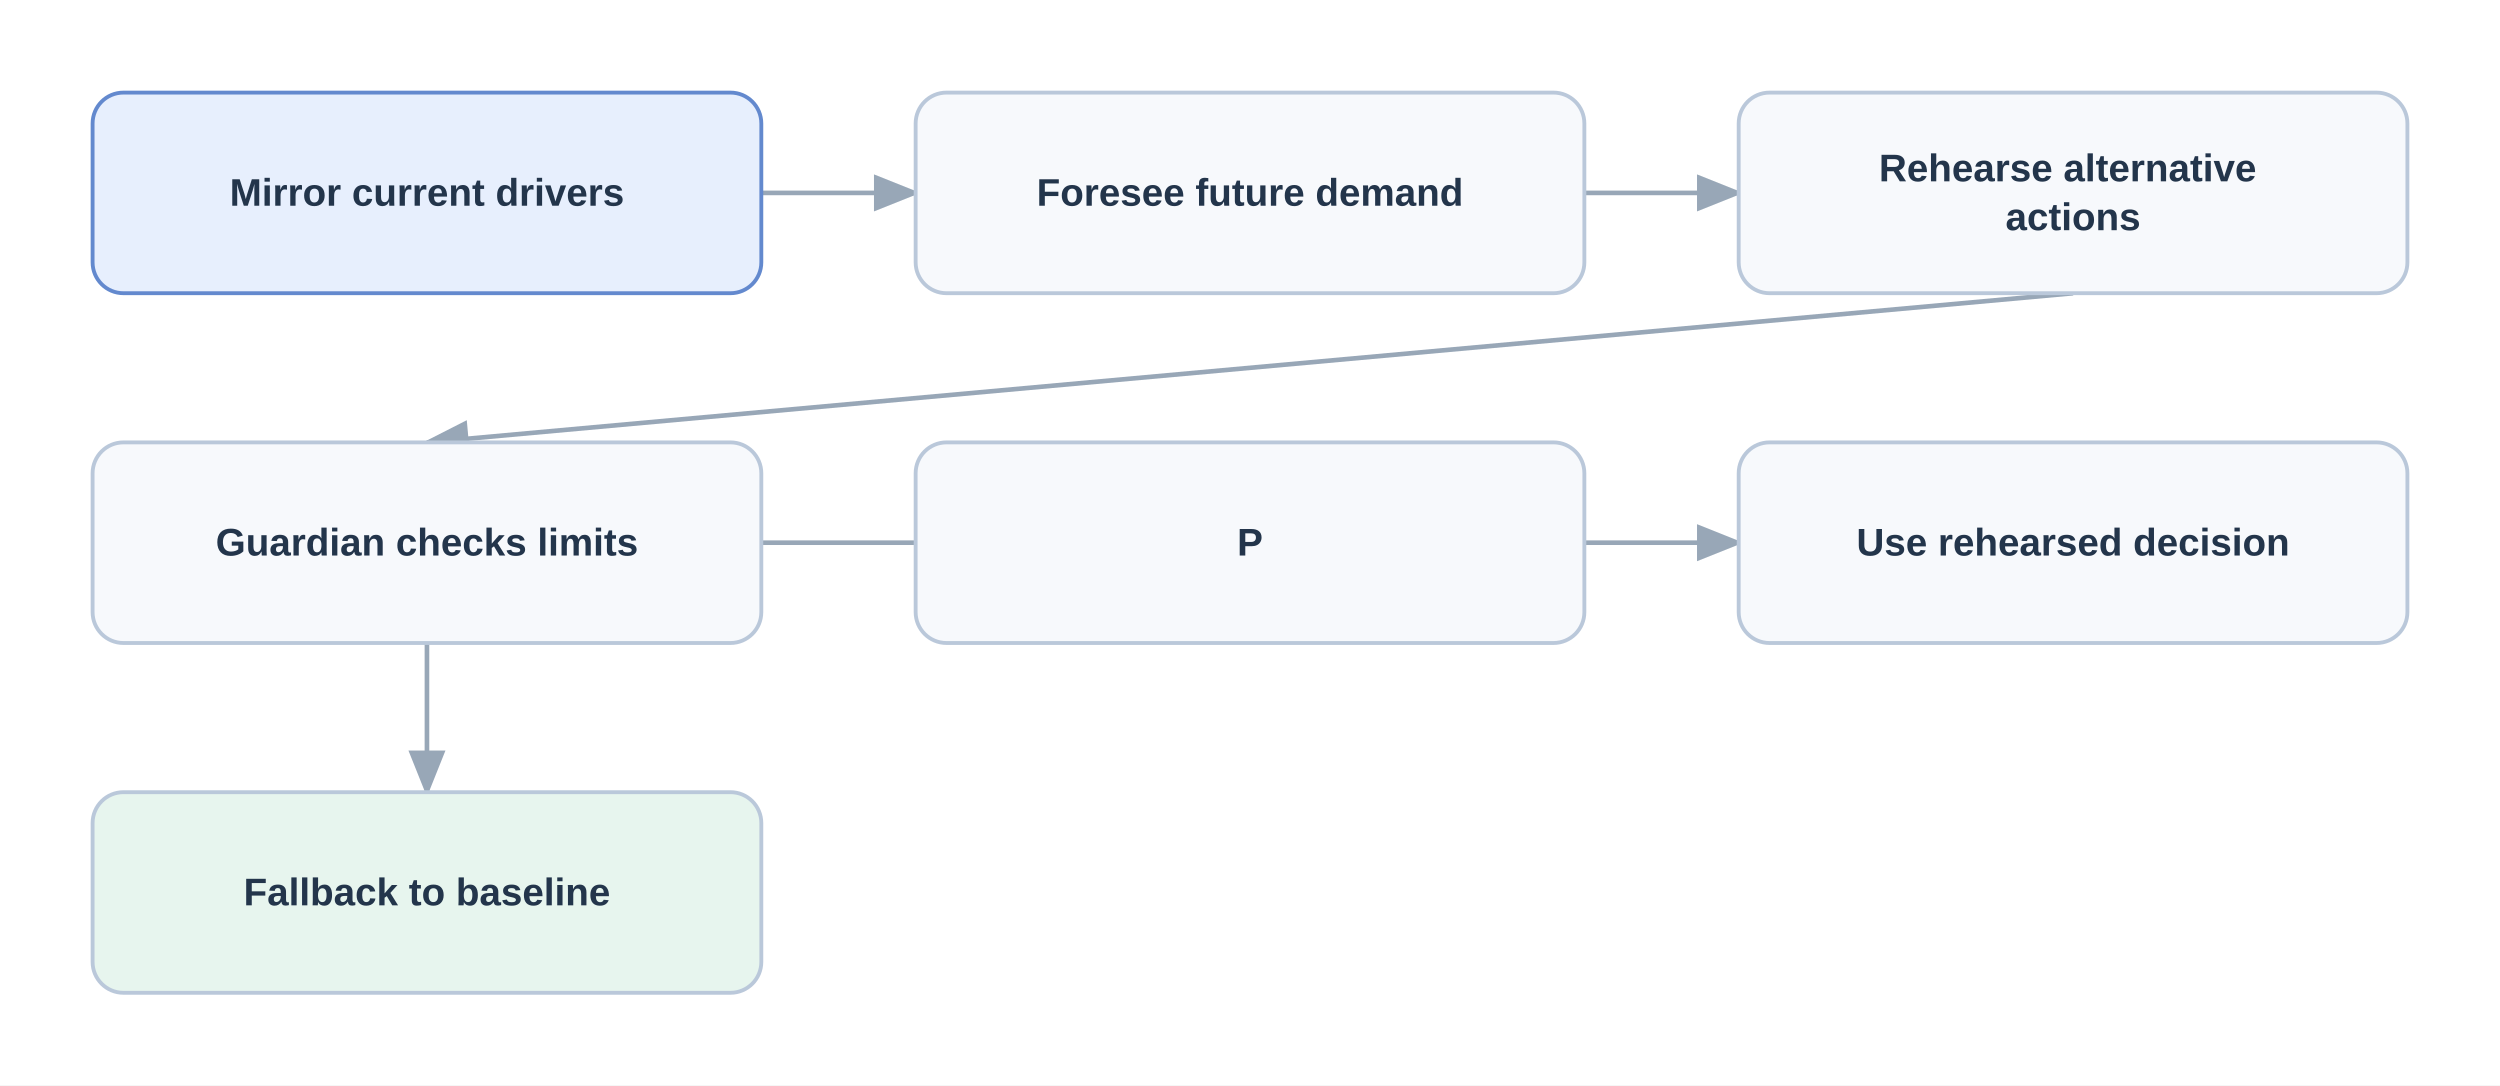
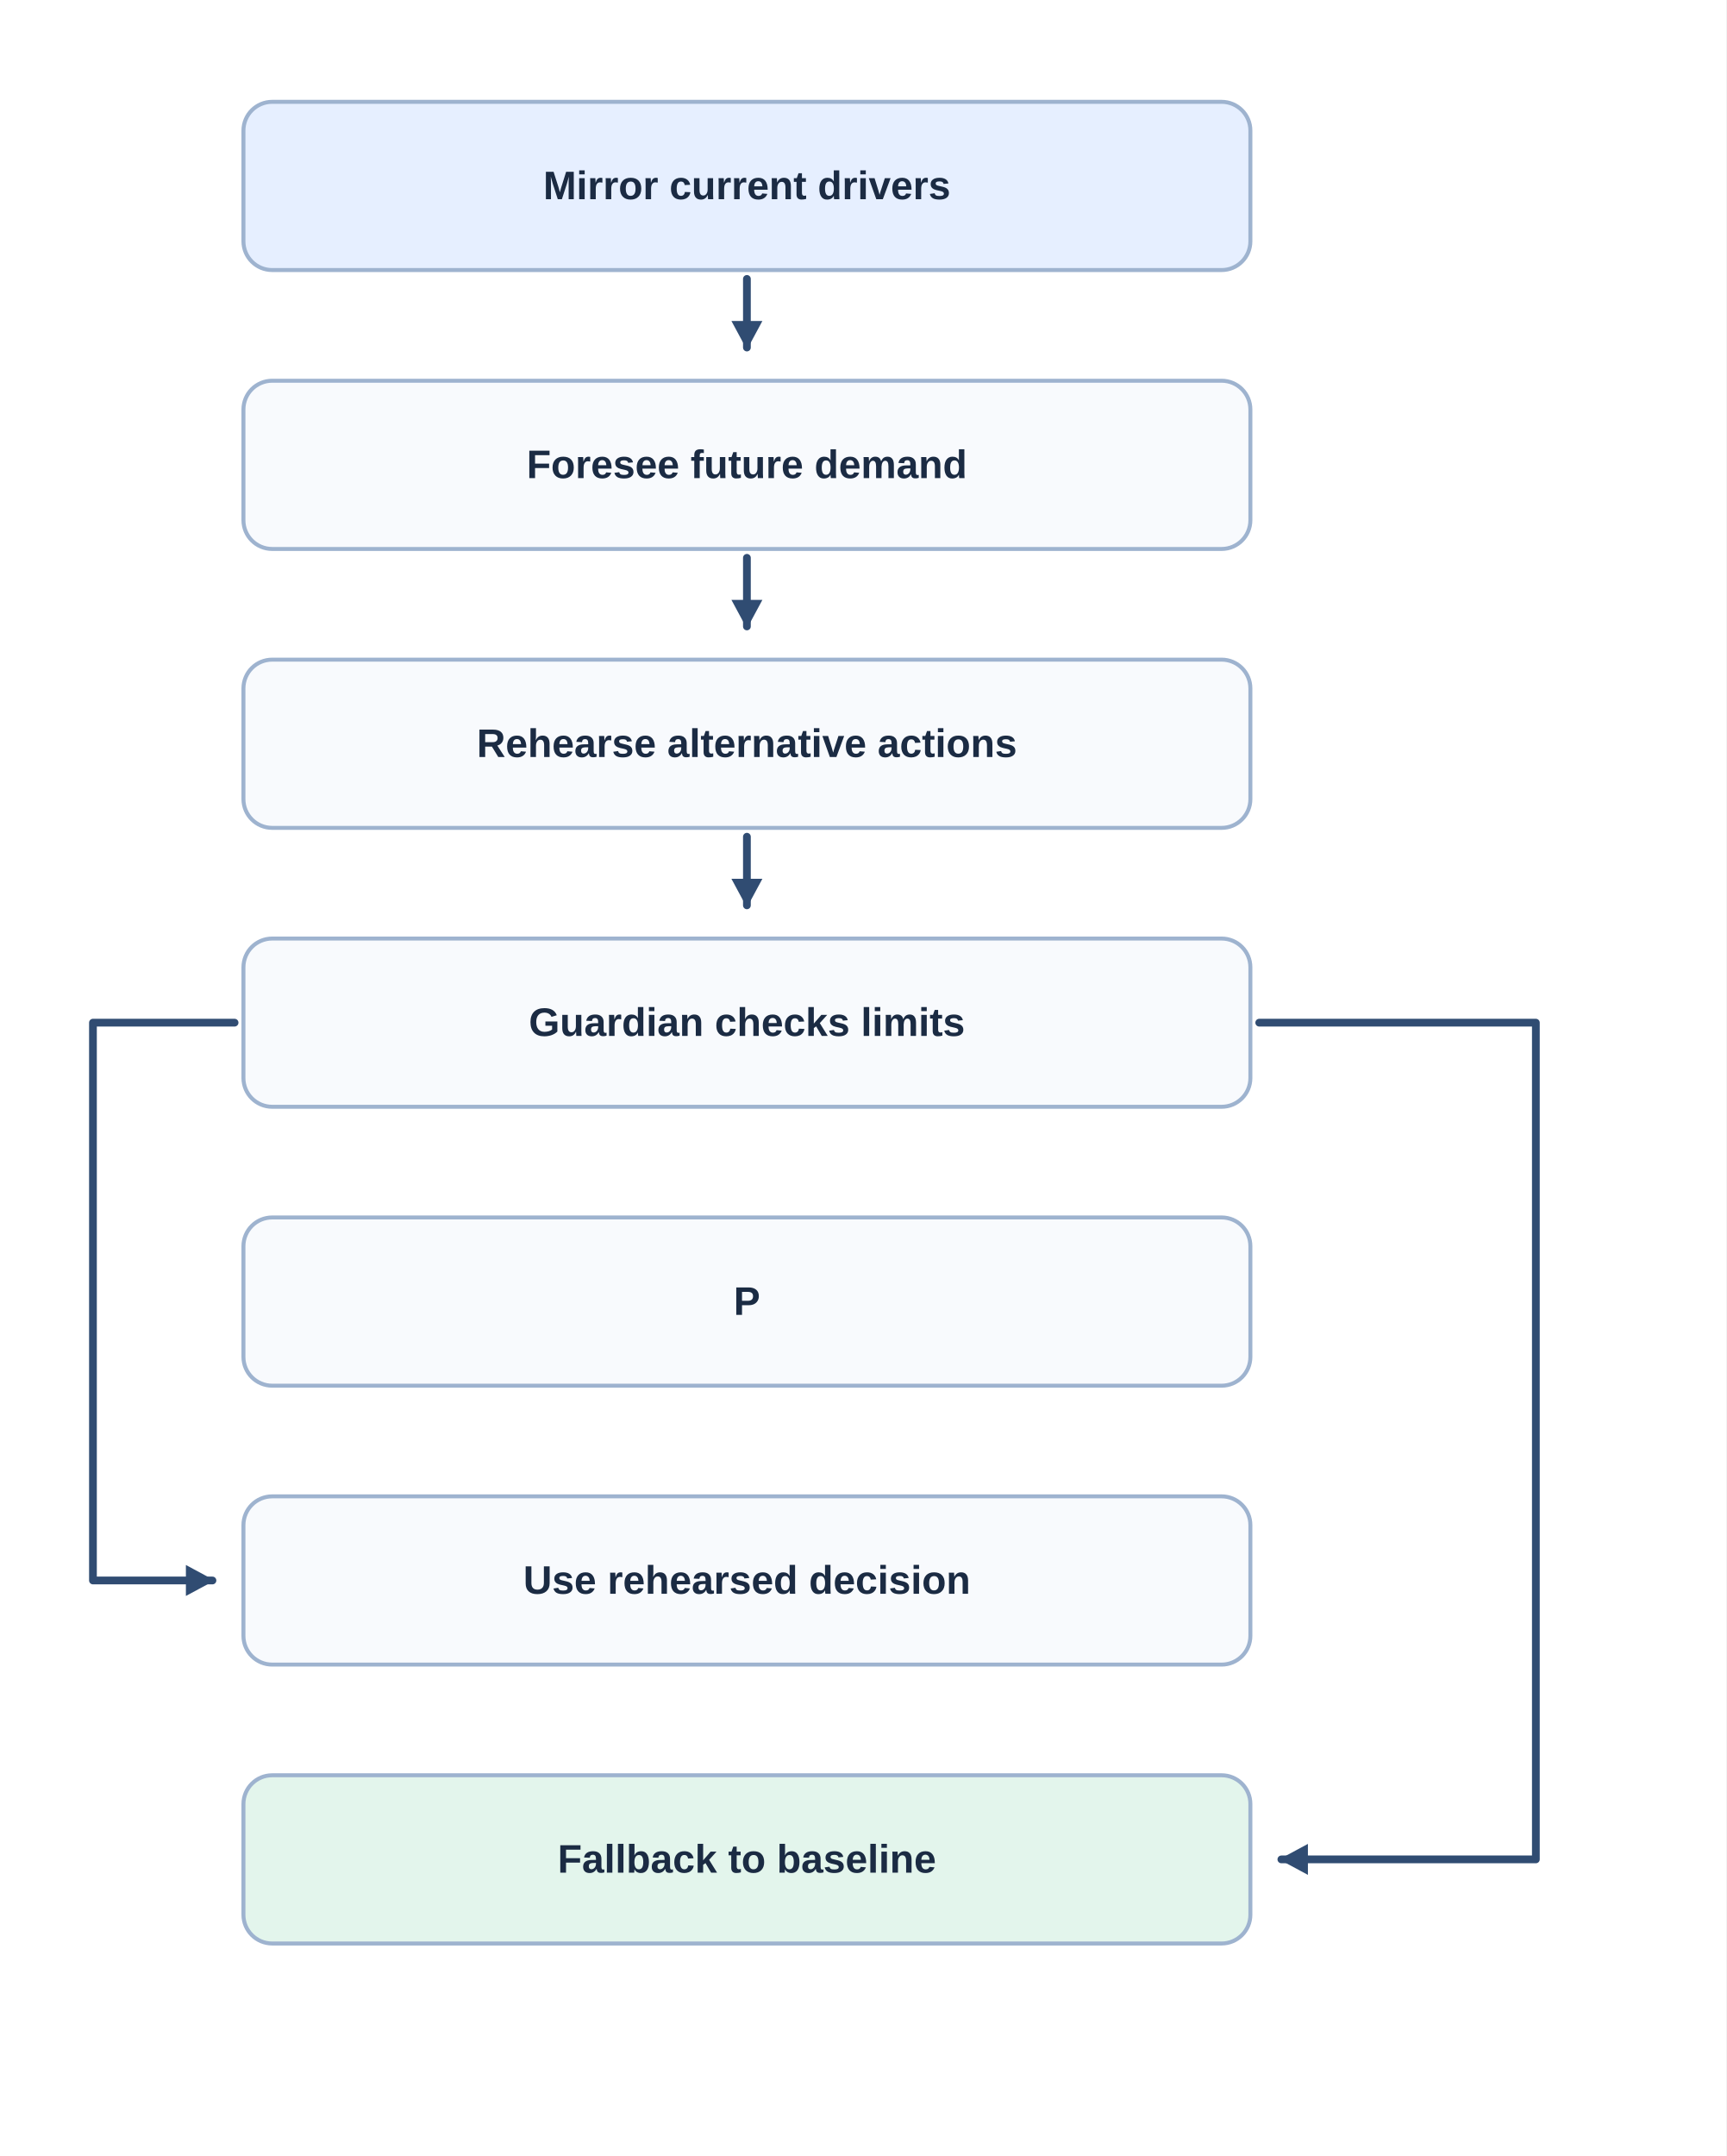
- <svg xmlns="http://www.w3.org/2000/svg" role="img" aria-label="Figure 6 Mirror current drivers process diagram" viewBox="0 0 972 422" width="972" height="422">
+ <svg xmlns="http://www.w3.org/2000/svg" viewBox="0 0 780 974" width="780" height="974" role="img" aria-label="Figure 6: Mirror current drivers">
  <defs>
-     <marker id="arrow" markerWidth="10" markerHeight="8" refX="9" refY="4" orient="auto">
-       <path d="M 0 0 L 10 4 L 0 8 Z" fill="#75899f" />
+     <marker id="arrowhead" markerUnits="userSpaceOnUse" markerWidth="16" markerHeight="16" refX="13" refY="8" orient="auto">
+       <path d="M1 1 L14 8 L1 15 Z" fill="#304c72" />
    </marker>
  </defs>
-   <rect width="100%" height="100%" fill="#ffffff" />
-   <path d="M 296 75 L 356 75" fill="none" stroke="#75899f" stroke-width="1.8" marker-end="url(#arrow)" opacity=".75" />
-   <path d="M 616 75 L 676 75" fill="none" stroke="#75899f" stroke-width="1.8" marker-end="url(#arrow)" opacity=".75" />
-   <path d="M 806 114 L 166 172" fill="none" stroke="#75899f" stroke-width="1.8" marker-end="url(#arrow)" opacity=".75" />
-   <path d="M 296 211 L 676 211" fill="none" stroke="#75899f" stroke-width="1.8" marker-end="url(#arrow)" opacity=".75" />
-   <path d="M 166 250 L 166 308" fill="none" stroke="#75899f" stroke-width="1.8" marker-end="url(#arrow)" opacity=".75" />
-   <rect x="36" y="36" width="260" height="78" rx="12" fill="#e7effd" stroke="#6389ce" stroke-width="1.5" />
-   <text x="166" y="80" text-anchor="middle" font-size="15" font-weight="600" font-family="Arial,Helvetica,sans-serif" fill="#23354b">
-     <tspan x="166" dy="0">Mirror current drivers</tspan>
+   <rect width="100%" height="100%" fill="#fff" />
+   <path d="M337.5,126 V157" fill="none" stroke="#304c72" stroke-width="3.5" stroke-linecap="round" stroke-linejoin="round" marker-end="url(#arrowhead)" />
+   <path d="M337.5,252 V283" fill="none" stroke="#304c72" stroke-width="3.5" stroke-linecap="round" stroke-linejoin="round" marker-end="url(#arrowhead)" />
+   <path d="M337.5,378 V409" fill="none" stroke="#304c72" stroke-width="3.5" stroke-linecap="round" stroke-linejoin="round" marker-end="url(#arrowhead)" />
+   <path d="M106,462 H42 V714 H96" fill="none" stroke="#304c72" stroke-width="3.5" stroke-linecap="round" stroke-linejoin="round" marker-end="url(#arrowhead)" />
+   <path d="M569,462 H694 V840 H579" fill="none" stroke="#304c72" stroke-width="3.5" stroke-linecap="round" stroke-linejoin="round" marker-end="url(#arrowhead)" />
+   <rect x="110" y="46" width="455" height="76" rx="13" fill="#e6efff" stroke="#9eb3cf" stroke-width="1.8" />
+   <text x="337.5" y="90" font-family="Arial,Helvetica,sans-serif" font-size="18" font-weight="600" text-anchor="middle" fill="#1b2b43">
+     <tspan x="337.5" dy="0">Mirror current drivers</tspan>
  </text>
-   <rect x="356" y="36" width="260" height="78" rx="12" fill="#f7f9fc" stroke="#bac8da" stroke-width="1.5" />
-   <text x="486" y="80" text-anchor="middle" font-size="15" font-weight="600" font-family="Arial,Helvetica,sans-serif" fill="#23354b">
-     <tspan x="486" dy="0">Foresee future demand</tspan>
+   <rect x="110" y="172" width="455" height="76" rx="13" fill="#f8fafd" stroke="#9eb3cf" stroke-width="1.8" />
+   <text x="337.5" y="216" font-family="Arial,Helvetica,sans-serif" font-size="18" font-weight="600" text-anchor="middle" fill="#1b2b43">
+     <tspan x="337.5" dy="0">Foresee future demand</tspan>
  </text>
-   <rect x="676" y="36" width="260" height="78" rx="12" fill="#f7f9fc" stroke="#bac8da" stroke-width="1.5" />
-   <text x="806" y="70.5" text-anchor="middle" font-size="15" font-weight="600" font-family="Arial,Helvetica,sans-serif" fill="#23354b">
-     <tspan x="806" dy="0">Rehearse alternative</tspan>
-     <tspan x="806" dy="19">actions</tspan>
+   <rect x="110" y="298" width="455" height="76" rx="13" fill="#f8fafd" stroke="#9eb3cf" stroke-width="1.8" />
+   <text x="337.5" y="342" font-family="Arial,Helvetica,sans-serif" font-size="18" font-weight="600" text-anchor="middle" fill="#1b2b43">
+     <tspan x="337.5" dy="0">Rehearse alternative actions</tspan>
  </text>
-   <rect x="36" y="172" width="260" height="78" rx="12" fill="#f7f9fc" stroke="#bac8da" stroke-width="1.5" />
-   <text x="166" y="216" text-anchor="middle" font-size="15" font-weight="600" font-family="Arial,Helvetica,sans-serif" fill="#23354b">
-     <tspan x="166" dy="0">Guardian checks limits</tspan>
+   <rect x="110" y="424" width="455" height="76" rx="13" fill="#f8fafd" stroke="#9eb3cf" stroke-width="1.8" />
+   <text x="337.5" y="468" font-family="Arial,Helvetica,sans-serif" font-size="18" font-weight="600" text-anchor="middle" fill="#1b2b43">
+     <tspan x="337.5" dy="0">Guardian checks limits</tspan>
  </text>
-   <rect x="356" y="172" width="260" height="78" rx="12" fill="#f7f9fc" stroke="#bac8da" stroke-width="1.5" />
-   <text x="486" y="216" text-anchor="middle" font-size="15" font-weight="600" font-family="Arial,Helvetica,sans-serif" fill="#23354b">
-     <tspan x="486" dy="0">P</tspan>
+   <rect x="110" y="550" width="455" height="76" rx="13" fill="#f8fafd" stroke="#9eb3cf" stroke-width="1.8" />
+   <text x="337.5" y="594" font-family="Arial,Helvetica,sans-serif" font-size="18" font-weight="600" text-anchor="middle" fill="#1b2b43">
+     <tspan x="337.5" dy="0">P</tspan>
  </text>
-   <rect x="676" y="172" width="260" height="78" rx="12" fill="#f7f9fc" stroke="#bac8da" stroke-width="1.5" />
-   <text x="806" y="216" text-anchor="middle" font-size="15" font-weight="600" font-family="Arial,Helvetica,sans-serif" fill="#23354b">
-     <tspan x="806" dy="0">Use rehearsed decision</tspan>
+   <rect x="110" y="676" width="455" height="76" rx="13" fill="#f8fafd" stroke="#9eb3cf" stroke-width="1.8" />
+   <text x="337.5" y="720" font-family="Arial,Helvetica,sans-serif" font-size="18" font-weight="600" text-anchor="middle" fill="#1b2b43">
+     <tspan x="337.5" dy="0">Use rehearsed decision</tspan>
  </text>
-   <rect x="36" y="308" width="260" height="78" rx="12" fill="#e7f5ee" stroke="#bac8da" stroke-width="1.5" />
-   <text x="166" y="352" text-anchor="middle" font-size="15" font-weight="600" font-family="Arial,Helvetica,sans-serif" fill="#23354b">
-     <tspan x="166" dy="0">Fallback to baseline</tspan>
+   <rect x="110" y="802" width="455" height="76" rx="13" fill="#e3f5ec" stroke="#9eb3cf" stroke-width="1.8" />
+   <text x="337.5" y="846" font-family="Arial,Helvetica,sans-serif" font-size="18" font-weight="600" text-anchor="middle" fill="#1b2b43">
+     <tspan x="337.5" dy="0">Fallback to baseline</tspan>
  </text>
</svg>
